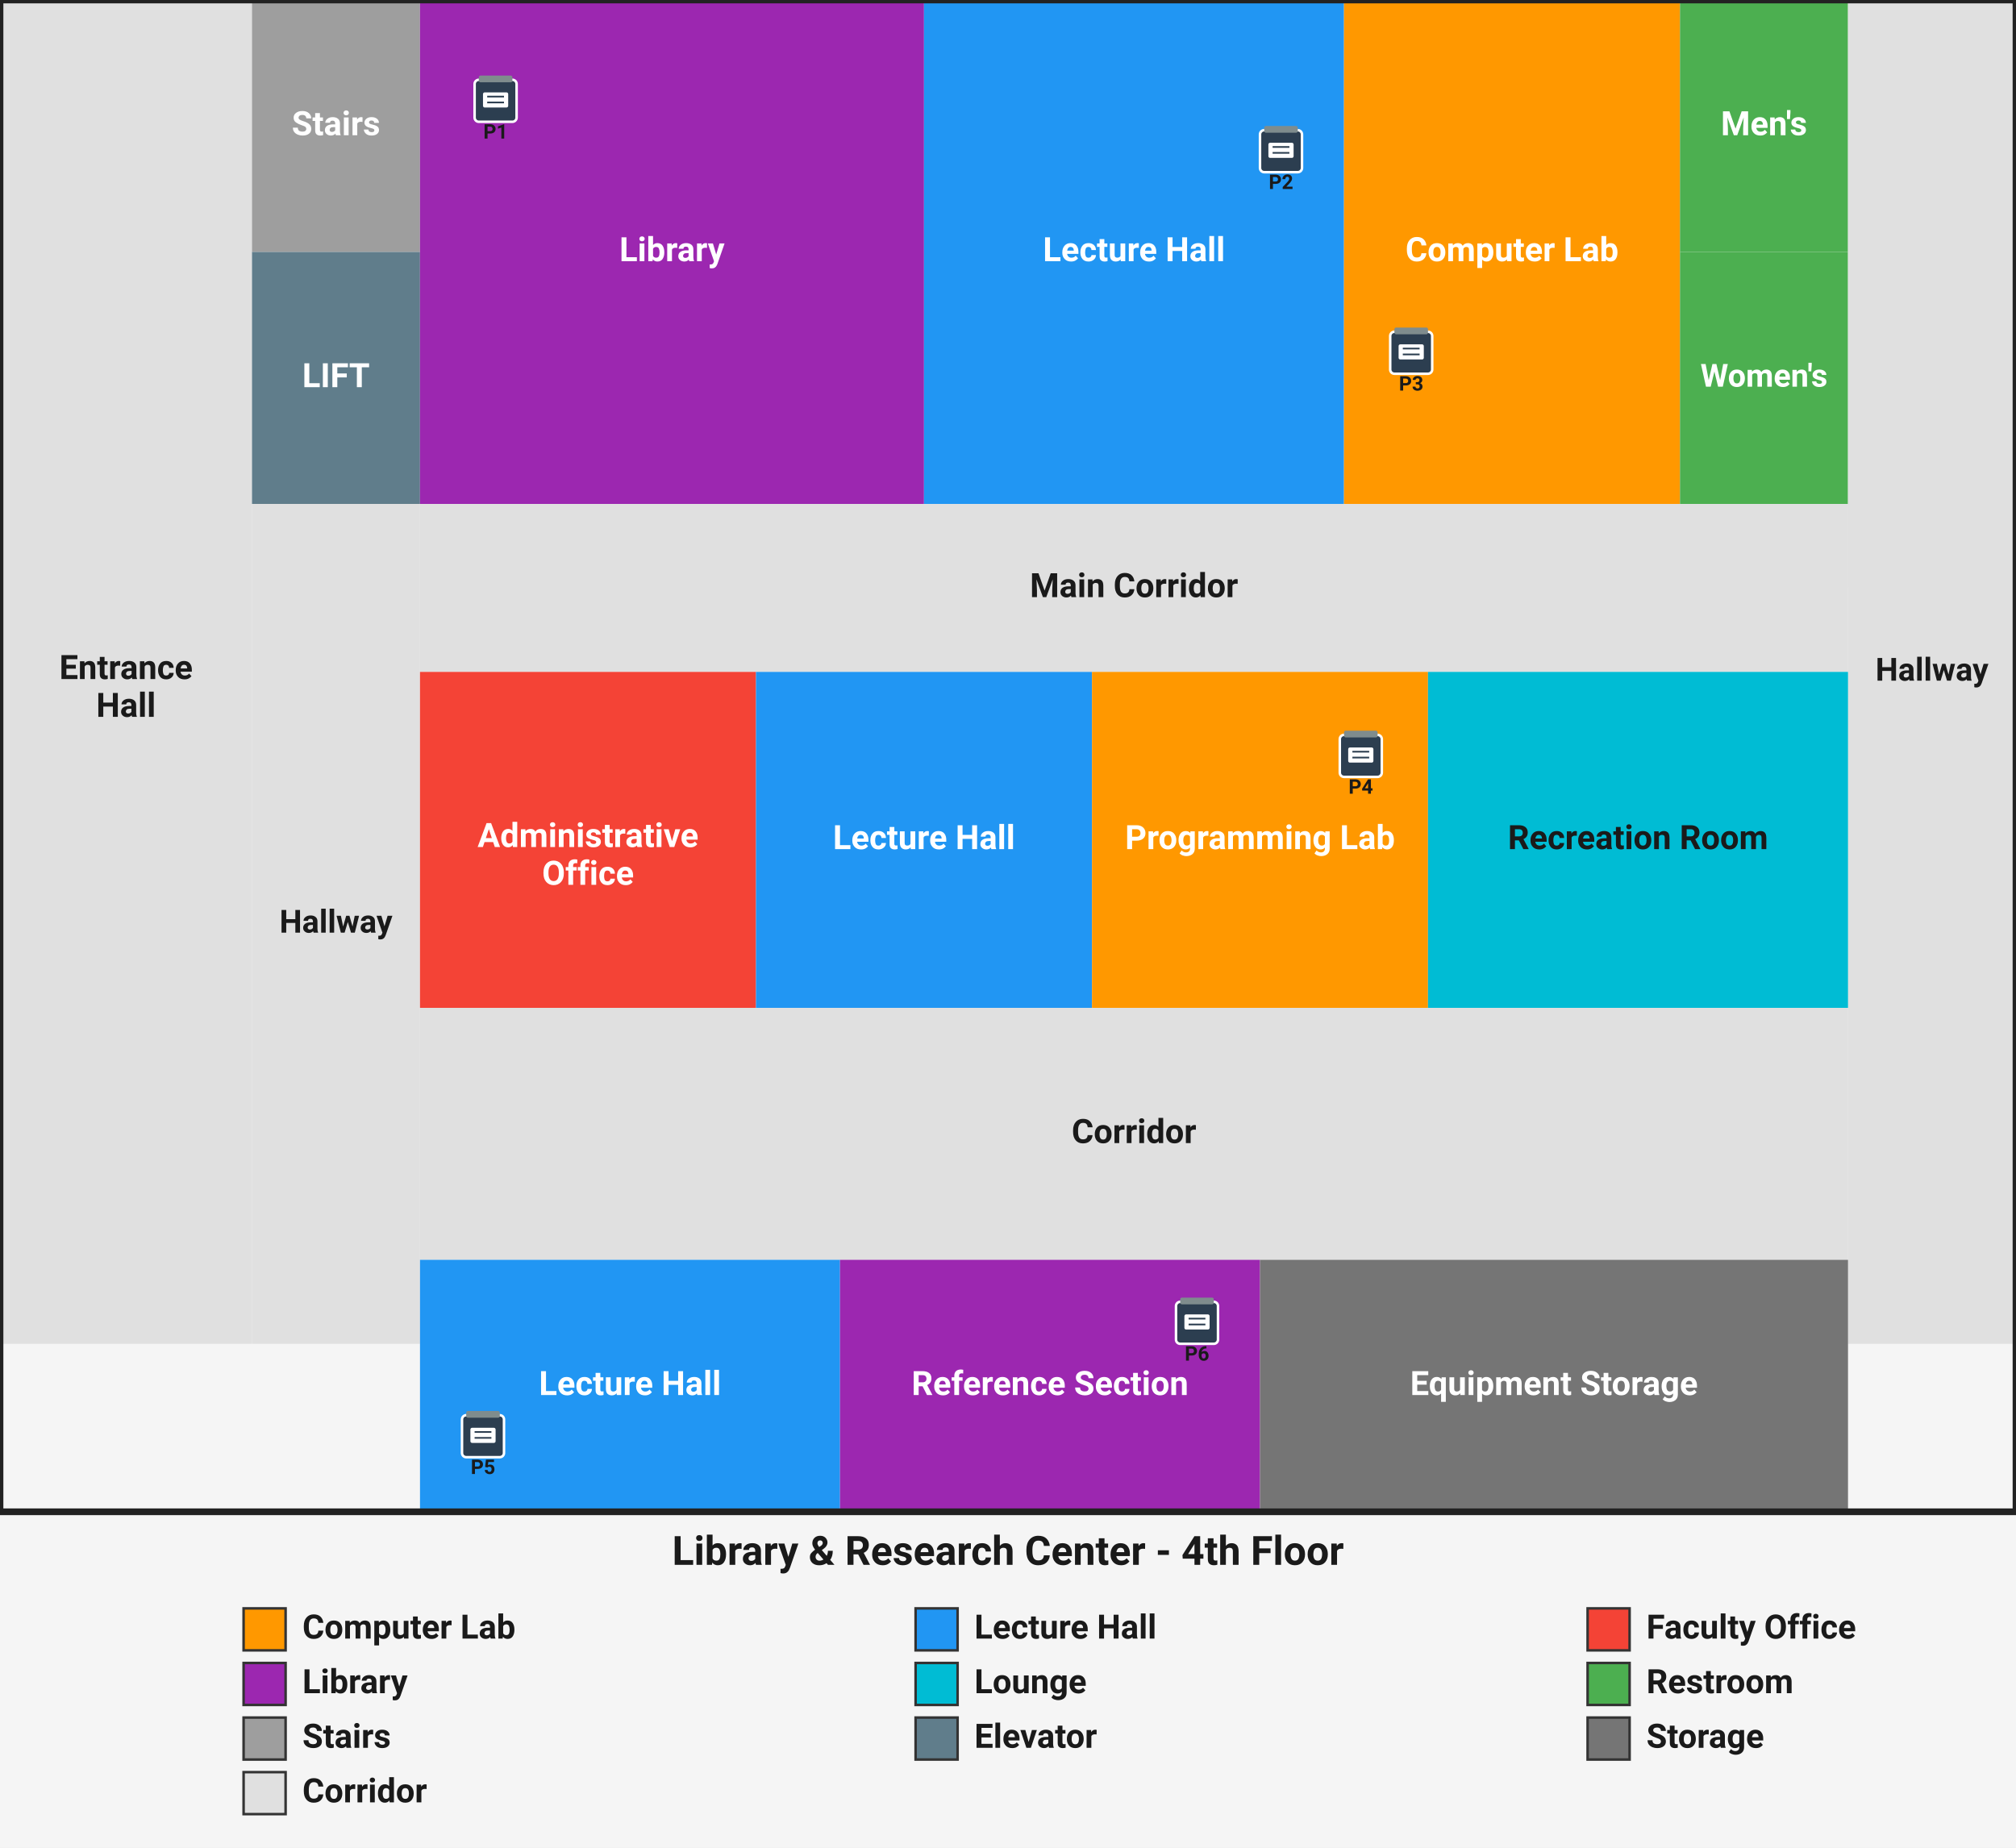
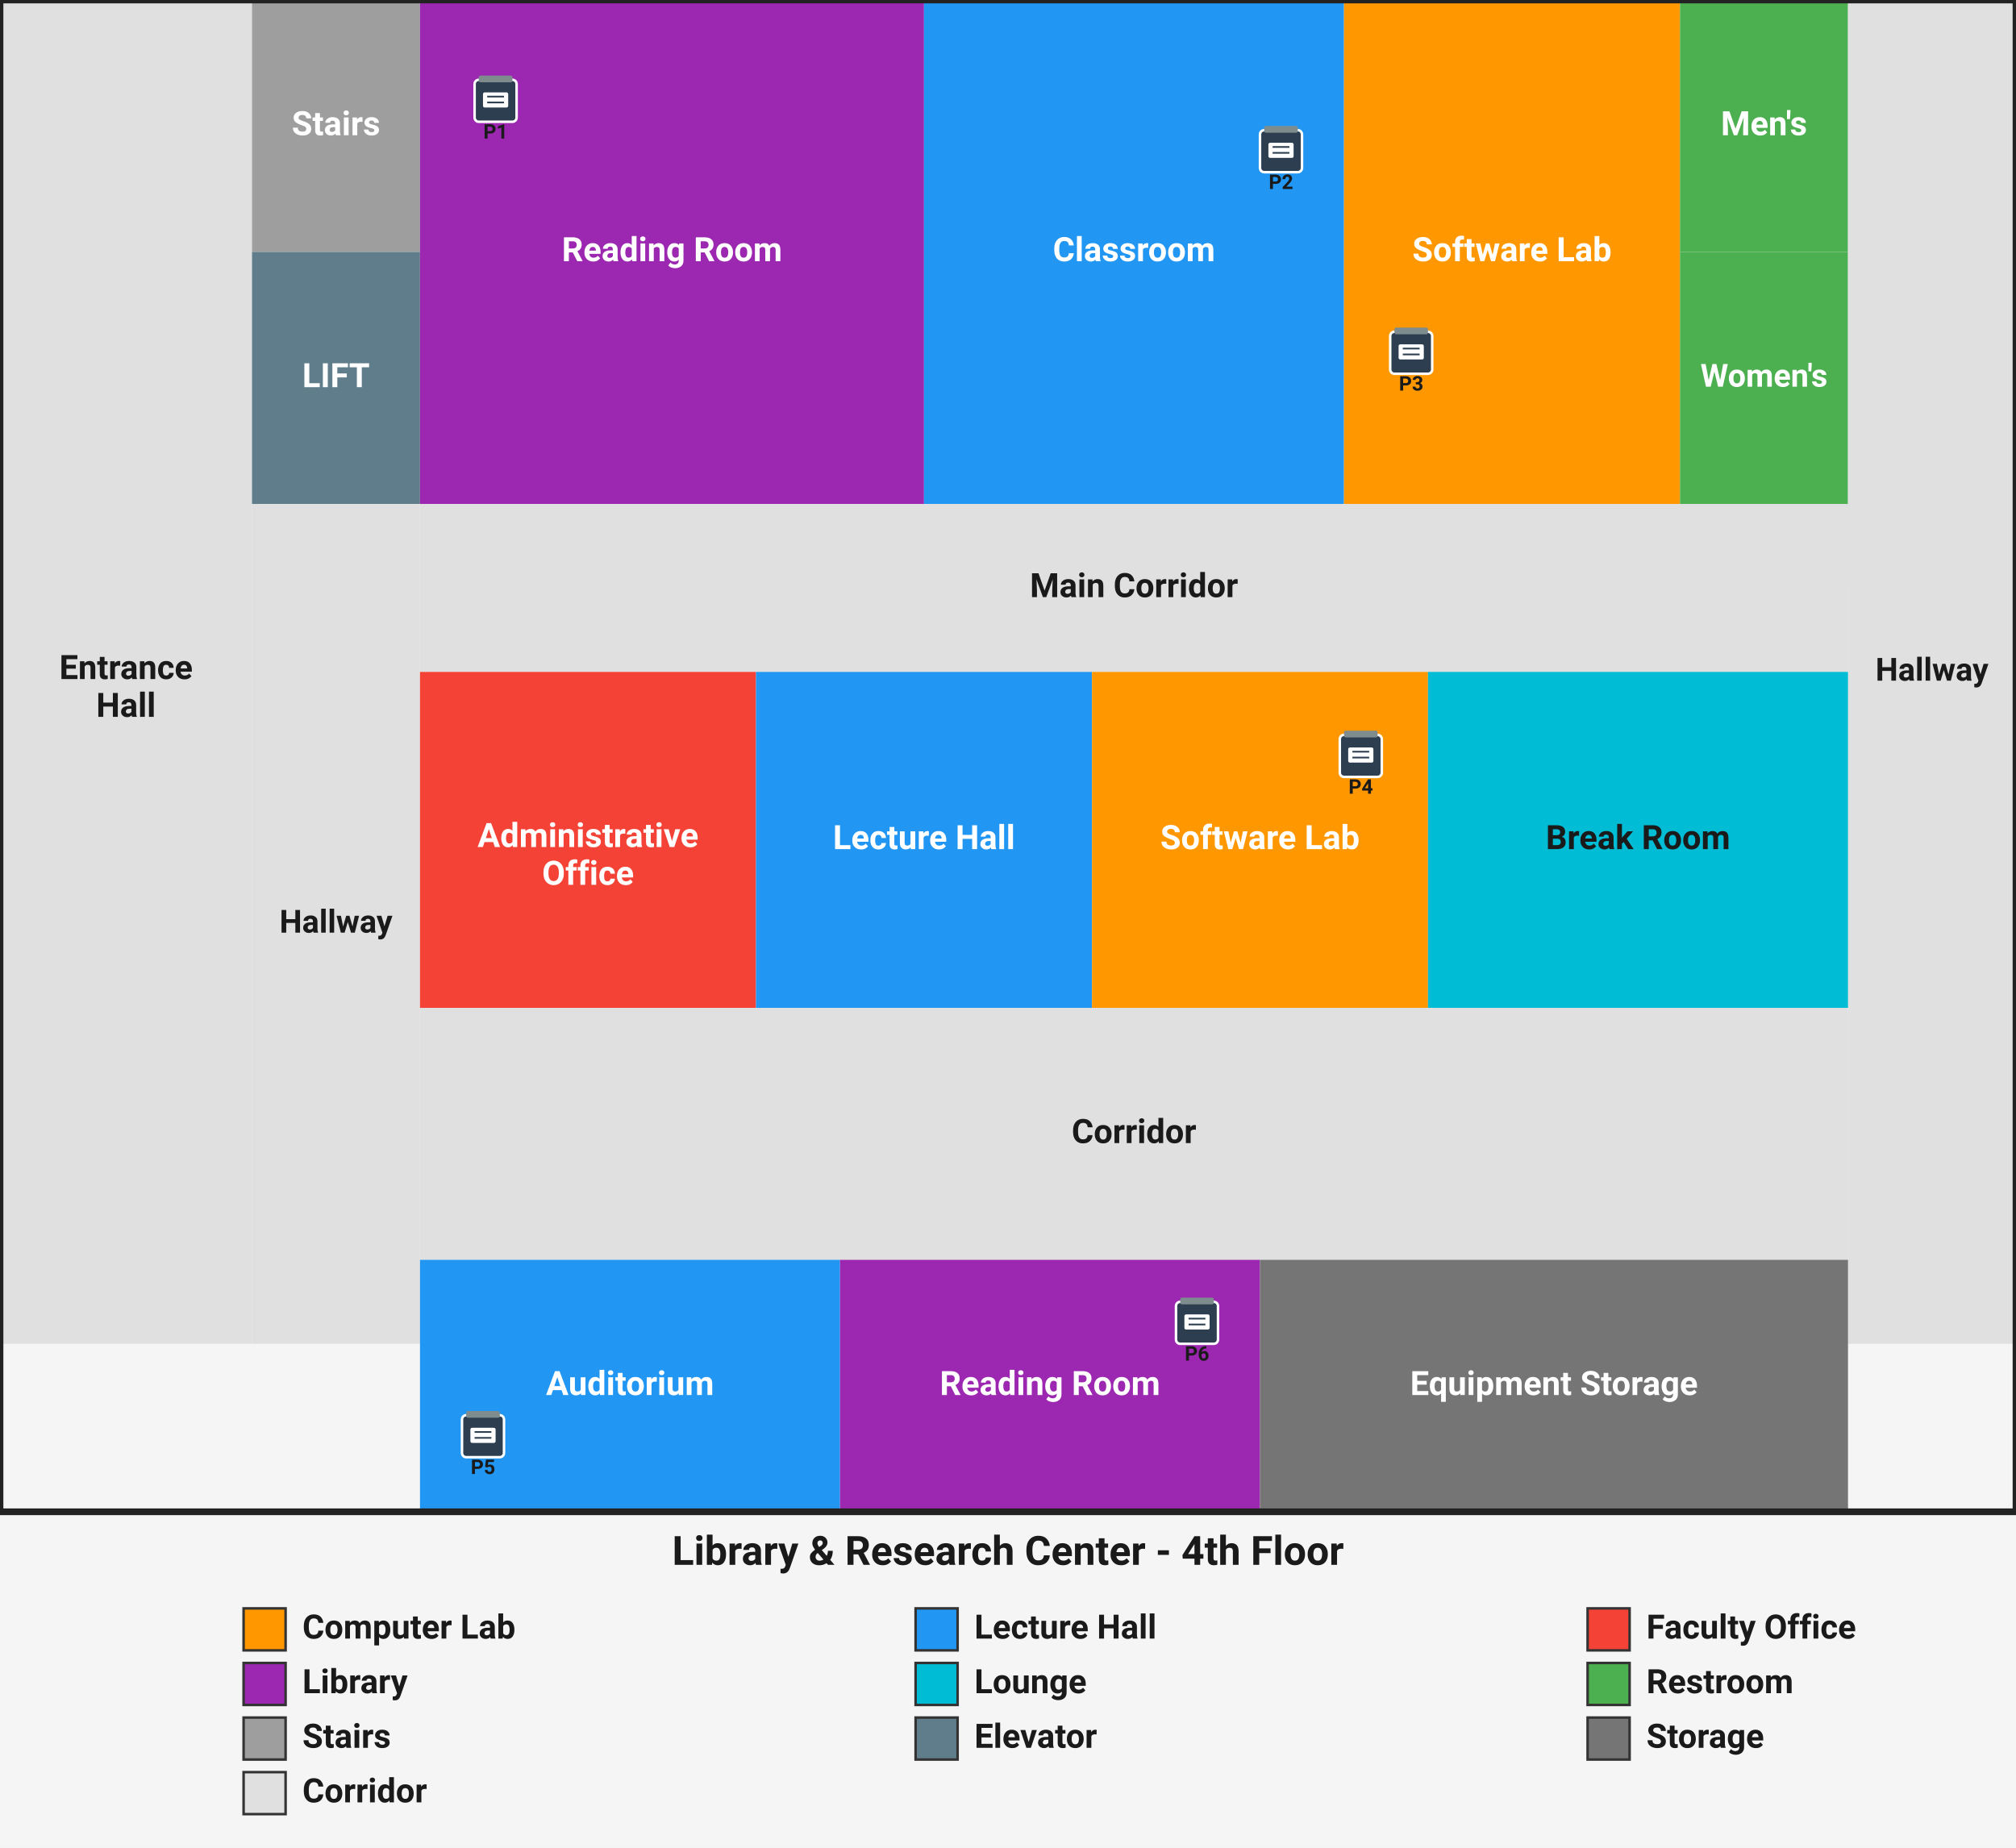
<svg xmlns="http://www.w3.org/2000/svg" viewBox="0 0 2400 2200" width="2400" height="2200" style="display:block; max-width:100%; height:auto;">
  <defs>
    <style>
      text { 
        -webkit-font-smoothing: antialiased;
        -moz-osx-font-smoothing: grayscale;
      }
    </style>
  </defs>
  <rect x="0" y="0" width="2400" height="2200" fill="#f5f5f5" />
  <rect x="0" y="0" width="300" height="1600" fill="#E0E0E0" stroke="none" />
  <g>
    <text x="150.0" y="797.5" font-family="Roboto,Segoe UI,Arial,sans-serif" font-size="40" font-weight="600" fill="#1a1a1a" text-anchor="middle" dominant-baseline="middle">
                  Entrance
                </text>
    <text x="150.0" y="842.5" font-family="Roboto,Segoe UI,Arial,sans-serif" font-size="40" font-weight="600" fill="#1a1a1a" text-anchor="middle" dominant-baseline="middle">
                  Hall
                </text>
  </g>
  <rect x="300" y="0" width="200" height="300" fill="#9E9E9E" stroke="none" />
  <text x="400.0" y="150.0" font-family="Roboto,Segoe UI,Arial,sans-serif" font-size="40" font-weight="600" fill="white" text-anchor="middle" dominant-baseline="middle">
              Stairs
            </text>
  <rect x="300" y="300" width="200" height="300" fill="#607D8B" stroke="none" />
  <text x="400.0" y="450.0" font-family="Roboto,Segoe UI,Arial,sans-serif" font-size="40" font-weight="600" fill="white" text-anchor="middle" dominant-baseline="middle">
              LIFT
            </text>
  <rect x="300" y="600" width="200" height="1000" fill="#E0E0E0" stroke="none" />
  <text x="400.0" y="1100.0" font-family="Roboto,Segoe UI,Arial,sans-serif" font-size="38" font-weight="600" fill="#1a1a1a" text-anchor="middle" dominant-baseline="middle">
              Hallway
            </text>
  <rect x="500" y="0" width="600" height="600" fill="#9C27B0" stroke="none" />
  <text x="800.0" y="300.0" font-family="Roboto,Segoe UI,Arial,sans-serif" font-size="40" font-weight="600" fill="white" text-anchor="middle" dominant-baseline="middle">
-               Library
+               Reading Room
            </text>
  <rect x="1100" y="0" width="500" height="600" fill="#2196F3" stroke="none" />
  <text x="1350.0" y="300.0" font-family="Roboto,Segoe UI,Arial,sans-serif" font-size="40" font-weight="600" fill="white" text-anchor="middle" dominant-baseline="middle">
-               Lecture Hall
+               Classroom
            </text>
  <rect x="1600" y="0" width="400" height="600" fill="#FF9800" stroke="none" />
  <text x="1800.0" y="300.0" font-family="Roboto,Segoe UI,Arial,sans-serif" font-size="40" font-weight="600" fill="white" text-anchor="middle" dominant-baseline="middle">
-               Computer Lab
+               Software Lab
            </text>
  <rect x="2000" y="0" width="200" height="300" fill="#4CAF50" stroke="none" />
  <text x="2100.0" y="150.0" font-family="Roboto,Segoe UI,Arial,sans-serif" font-size="40" font-weight="600" fill="white" text-anchor="middle" dominant-baseline="middle">
              Men's
            </text>
  <rect x="2000" y="300" width="200" height="300" fill="#4CAF50" stroke="none" />
  <text x="2100.0" y="450.0" font-family="Roboto,Segoe UI,Arial,sans-serif" font-size="38" font-weight="600" fill="white" text-anchor="middle" dominant-baseline="middle">
              Women's
            </text>
  <rect x="2000" y="600" width="200" height="100" fill="#E0E0E0" stroke="none" />
  <rect x="2200" y="0" width="200" height="1600" fill="#E0E0E0" stroke="none" />
  <text x="2300.0" y="800.0" font-family="Roboto,Segoe UI,Arial,sans-serif" font-size="38" font-weight="600" fill="#1a1a1a" text-anchor="middle" dominant-baseline="middle">
              Hallway
            </text>
  <rect x="500" y="600" width="1700" height="200" fill="#E0E0E0" stroke="none" />
  <text x="1350.0" y="700.0" font-family="Roboto,Segoe UI,Arial,sans-serif" font-size="40" font-weight="600" fill="#1a1a1a" text-anchor="middle" dominant-baseline="middle">
              Main Corridor
            </text>
  <rect x="500" y="800" width="400" height="400" fill="#F44336" stroke="none" />
  <g>
    <text x="700.0" y="997.5" font-family="Roboto,Segoe UI,Arial,sans-serif" font-size="40" font-weight="600" fill="white" text-anchor="middle" dominant-baseline="middle">
                  Administrative
                </text>
    <text x="700.0" y="1042.5" font-family="Roboto,Segoe UI,Arial,sans-serif" font-size="40" font-weight="600" fill="white" text-anchor="middle" dominant-baseline="middle">
                  Office
                </text>
  </g>
  <rect x="900" y="800" width="400" height="400" fill="#2196F3" stroke="none" />
  <text x="1100.0" y="1000.0" font-family="Roboto,Segoe UI,Arial,sans-serif" font-size="40" font-weight="600" fill="white" text-anchor="middle" dominant-baseline="middle">
              Lecture Hall
            </text>
  <rect x="1300" y="800" width="400" height="400" fill="#FF9800" stroke="none" />
  <text x="1500.0" y="1000.0" font-family="Roboto,Segoe UI,Arial,sans-serif" font-size="40" font-weight="600" fill="white" text-anchor="middle" dominant-baseline="middle">
-               Programming Lab
+               Software Lab
            </text>
  <rect x="1700" y="800" width="500" height="400" fill="#00BCD4" stroke="none" />
  <text x="1950.0" y="1000.0" font-family="Roboto,Segoe UI,Arial,sans-serif" font-size="40" font-weight="600" fill="#1a1a1a" text-anchor="middle" dominant-baseline="middle">
-               Recreation Room
+               Break Room
            </text>
  <rect x="500" y="1200" width="1700" height="300" fill="#E0E0E0" stroke="none" />
  <text x="1350.0" y="1350.0" font-family="Roboto,Segoe UI,Arial,sans-serif" font-size="40" font-weight="600" fill="#1a1a1a" text-anchor="middle" dominant-baseline="middle">
              Corridor
            </text>
  <rect x="500" y="1500" width="500" height="300" fill="#2196F3" stroke="none" />
  <text x="750.0" y="1650.0" font-family="Roboto,Segoe UI,Arial,sans-serif" font-size="40" font-weight="600" fill="white" text-anchor="middle" dominant-baseline="middle">
-               Lecture Hall
+               Auditorium
            </text>
  <rect x="1000" y="1500" width="500" height="300" fill="#9C27B0" stroke="none" />
  <text x="1250.0" y="1650.0" font-family="Roboto,Segoe UI,Arial,sans-serif" font-size="40" font-weight="600" fill="white" text-anchor="middle" dominant-baseline="middle">
-               Reference Section
+               Reading Room
            </text>
  <rect x="1500" y="1500" width="700" height="300" fill="#757575" stroke="none" />
  <text x="1850.0" y="1650.0" font-family="Roboto,Segoe UI,Arial,sans-serif" font-size="40" font-weight="600" fill="white" text-anchor="middle" dominant-baseline="middle">
              Equipment Storage
            </text>
  <rect x="565.0" y="95.0" width="50" height="50" fill="#2C3E50" stroke="#FFF" stroke-width="3" rx="5" />
  <rect x="570.0" y="90.0" width="40" height="8" fill="#7F8C8D" rx="2" />
  <rect x="575.0" y="110.0" width="30" height="18" fill="white" rx="2" />
  <line x1="580.0" y1="115.0" x2="600.0" y2="115.0" stroke="#2C3E50" stroke-width="2" />
  <line x1="580.0" y1="122.0" x2="600.0" y2="122.0" stroke="#2C3E50" stroke-width="2" />
  <text x="590.0" y="165.0" font-family="Roboto,Segoe UI,Arial,sans-serif" font-size="24" font-weight="700" fill="#1a1a1a" text-anchor="middle">
      P1
    </text>
  <rect x="1500.0" y="155.0" width="50" height="50" fill="#2C3E50" stroke="#FFF" stroke-width="3" rx="5" />
  <rect x="1505.0" y="150.0" width="40" height="8" fill="#7F8C8D" rx="2" />
  <rect x="1510.0" y="170.0" width="30" height="18" fill="white" rx="2" />
  <line x1="1515.0" y1="175.0" x2="1535.0" y2="175.0" stroke="#2C3E50" stroke-width="2" />
  <line x1="1515.0" y1="182.0" x2="1535.0" y2="182.0" stroke="#2C3E50" stroke-width="2" />
  <text x="1525.0" y="225.0" font-family="Roboto,Segoe UI,Arial,sans-serif" font-size="24" font-weight="700" fill="#1a1a1a" text-anchor="middle">
      P2
    </text>
  <rect x="1655.0" y="395.0" width="50" height="50" fill="#2C3E50" stroke="#FFF" stroke-width="3" rx="5" />
  <rect x="1660.0" y="390.0" width="40" height="8" fill="#7F8C8D" rx="2" />
  <rect x="1665.0" y="410.0" width="30" height="18" fill="white" rx="2" />
  <line x1="1670.0" y1="415.0" x2="1690.0" y2="415.0" stroke="#2C3E50" stroke-width="2" />
  <line x1="1670.0" y1="422.0" x2="1690.0" y2="422.0" stroke="#2C3E50" stroke-width="2" />
  <text x="1680.0" y="465.0" font-family="Roboto,Segoe UI,Arial,sans-serif" font-size="24" font-weight="700" fill="#1a1a1a" text-anchor="middle">
      P3
    </text>
  <rect x="1595.0" y="875.0" width="50" height="50" fill="#2C3E50" stroke="#FFF" stroke-width="3" rx="5" />
  <rect x="1600.0" y="870.0" width="40" height="8" fill="#7F8C8D" rx="2" />
  <rect x="1605.0" y="890.0" width="30" height="18" fill="white" rx="2" />
  <line x1="1610.0" y1="895.0" x2="1630.0" y2="895.0" stroke="#2C3E50" stroke-width="2" />
  <line x1="1610.0" y1="902.0" x2="1630.0" y2="902.0" stroke="#2C3E50" stroke-width="2" />
  <text x="1620.0" y="945.0" font-family="Roboto,Segoe UI,Arial,sans-serif" font-size="24" font-weight="700" fill="#1a1a1a" text-anchor="middle">
      P4
    </text>
  <rect x="550.0" y="1685.0" width="50" height="50" fill="#2C3E50" stroke="#FFF" stroke-width="3" rx="5" />
  <rect x="555.0" y="1680.0" width="40" height="8" fill="#7F8C8D" rx="2" />
  <rect x="560.0" y="1700.0" width="30" height="18" fill="white" rx="2" />
  <line x1="565.0" y1="1705.0" x2="585.0" y2="1705.0" stroke="#2C3E50" stroke-width="2" />
  <line x1="565.0" y1="1712.0" x2="585.0" y2="1712.0" stroke="#2C3E50" stroke-width="2" />
  <text x="575.0" y="1755.0" font-family="Roboto,Segoe UI,Arial,sans-serif" font-size="24" font-weight="700" fill="#1a1a1a" text-anchor="middle">
      P5
    </text>
  <rect x="1400.0" y="1550.0" width="50" height="50" fill="#2C3E50" stroke="#FFF" stroke-width="3" rx="5" />
  <rect x="1405.0" y="1545.0" width="40" height="8" fill="#7F8C8D" rx="2" />
  <rect x="1410.0" y="1565.0" width="30" height="18" fill="white" rx="2" />
  <line x1="1415.0" y1="1570.0" x2="1435.0" y2="1570.0" stroke="#2C3E50" stroke-width="2" />
  <line x1="1415.0" y1="1577.0" x2="1435.0" y2="1577.0" stroke="#2C3E50" stroke-width="2" />
  <text x="1425.0" y="1620.0" font-family="Roboto,Segoe UI,Arial,sans-serif" font-size="24" font-weight="700" fill="#1a1a1a" text-anchor="middle">
      P6
    </text>
  <rect x="0" y="0" width="2400" height="1800" fill="none" stroke="#222" stroke-width="8" />
  <text x="1200.0" y="1850" font-family="Roboto,Segoe UI,Arial,sans-serif" font-size="48" font-weight="700" fill="#1a1a1a" text-anchor="middle" dominant-baseline="middle">
          Library &amp; Research Center - 4th Floor
        </text>
  <rect x="290.0" y="1915.0" width="50" height="50" fill="#FF9800" stroke="#333" stroke-width="3" />
  <text x="360.0" y="1940" font-family="Roboto,Segoe UI,Arial,sans-serif" font-size="40" font-weight="700" fill="#1a1a1a" text-anchor="start" dominant-baseline="middle">
          Computer Lab
        </text>
  <rect x="1090.0" y="1915.0" width="50" height="50" fill="#2196F3" stroke="#333" stroke-width="3" />
  <text x="1160.0" y="1940" font-family="Roboto,Segoe UI,Arial,sans-serif" font-size="40" font-weight="700" fill="#1a1a1a" text-anchor="start" dominant-baseline="middle">
          Lecture Hall
        </text>
  <rect x="1890.0" y="1915.0" width="50" height="50" fill="#F44336" stroke="#333" stroke-width="3" />
  <text x="1960.0" y="1940" font-family="Roboto,Segoe UI,Arial,sans-serif" font-size="40" font-weight="700" fill="#1a1a1a" text-anchor="start" dominant-baseline="middle">
          Faculty Office
        </text>
  <rect x="290.0" y="1980.0" width="50" height="50" fill="#9C27B0" stroke="#333" stroke-width="3" />
  <text x="360.0" y="2005" font-family="Roboto,Segoe UI,Arial,sans-serif" font-size="40" font-weight="700" fill="#1a1a1a" text-anchor="start" dominant-baseline="middle">
          Library
        </text>
  <rect x="1090.0" y="1980.0" width="50" height="50" fill="#00BCD4" stroke="#333" stroke-width="3" />
  <text x="1160.0" y="2005" font-family="Roboto,Segoe UI,Arial,sans-serif" font-size="40" font-weight="700" fill="#1a1a1a" text-anchor="start" dominant-baseline="middle">
          Lounge
        </text>
  <rect x="1890.0" y="1980.0" width="50" height="50" fill="#4CAF50" stroke="#333" stroke-width="3" />
  <text x="1960.0" y="2005" font-family="Roboto,Segoe UI,Arial,sans-serif" font-size="40" font-weight="700" fill="#1a1a1a" text-anchor="start" dominant-baseline="middle">
          Restroom
        </text>
  <rect x="290.0" y="2045.0" width="50" height="50" fill="#9E9E9E" stroke="#333" stroke-width="3" />
  <text x="360.0" y="2070" font-family="Roboto,Segoe UI,Arial,sans-serif" font-size="40" font-weight="700" fill="#1a1a1a" text-anchor="start" dominant-baseline="middle">
          Stairs
        </text>
  <rect x="1090.0" y="2045.0" width="50" height="50" fill="#607D8B" stroke="#333" stroke-width="3" />
  <text x="1160.0" y="2070" font-family="Roboto,Segoe UI,Arial,sans-serif" font-size="40" font-weight="700" fill="#1a1a1a" text-anchor="start" dominant-baseline="middle">
          Elevator
        </text>
  <rect x="1890.0" y="2045.0" width="50" height="50" fill="#757575" stroke="#333" stroke-width="3" />
  <text x="1960.0" y="2070" font-family="Roboto,Segoe UI,Arial,sans-serif" font-size="40" font-weight="700" fill="#1a1a1a" text-anchor="start" dominant-baseline="middle">
          Storage
        </text>
  <rect x="290.0" y="2110.0" width="50" height="50" fill="#E0E0E0" stroke="#333" stroke-width="3" />
  <text x="360.0" y="2135" font-family="Roboto,Segoe UI,Arial,sans-serif" font-size="40" font-weight="700" fill="#1a1a1a" text-anchor="start" dominant-baseline="middle">
          Corridor
        </text>
</svg>
